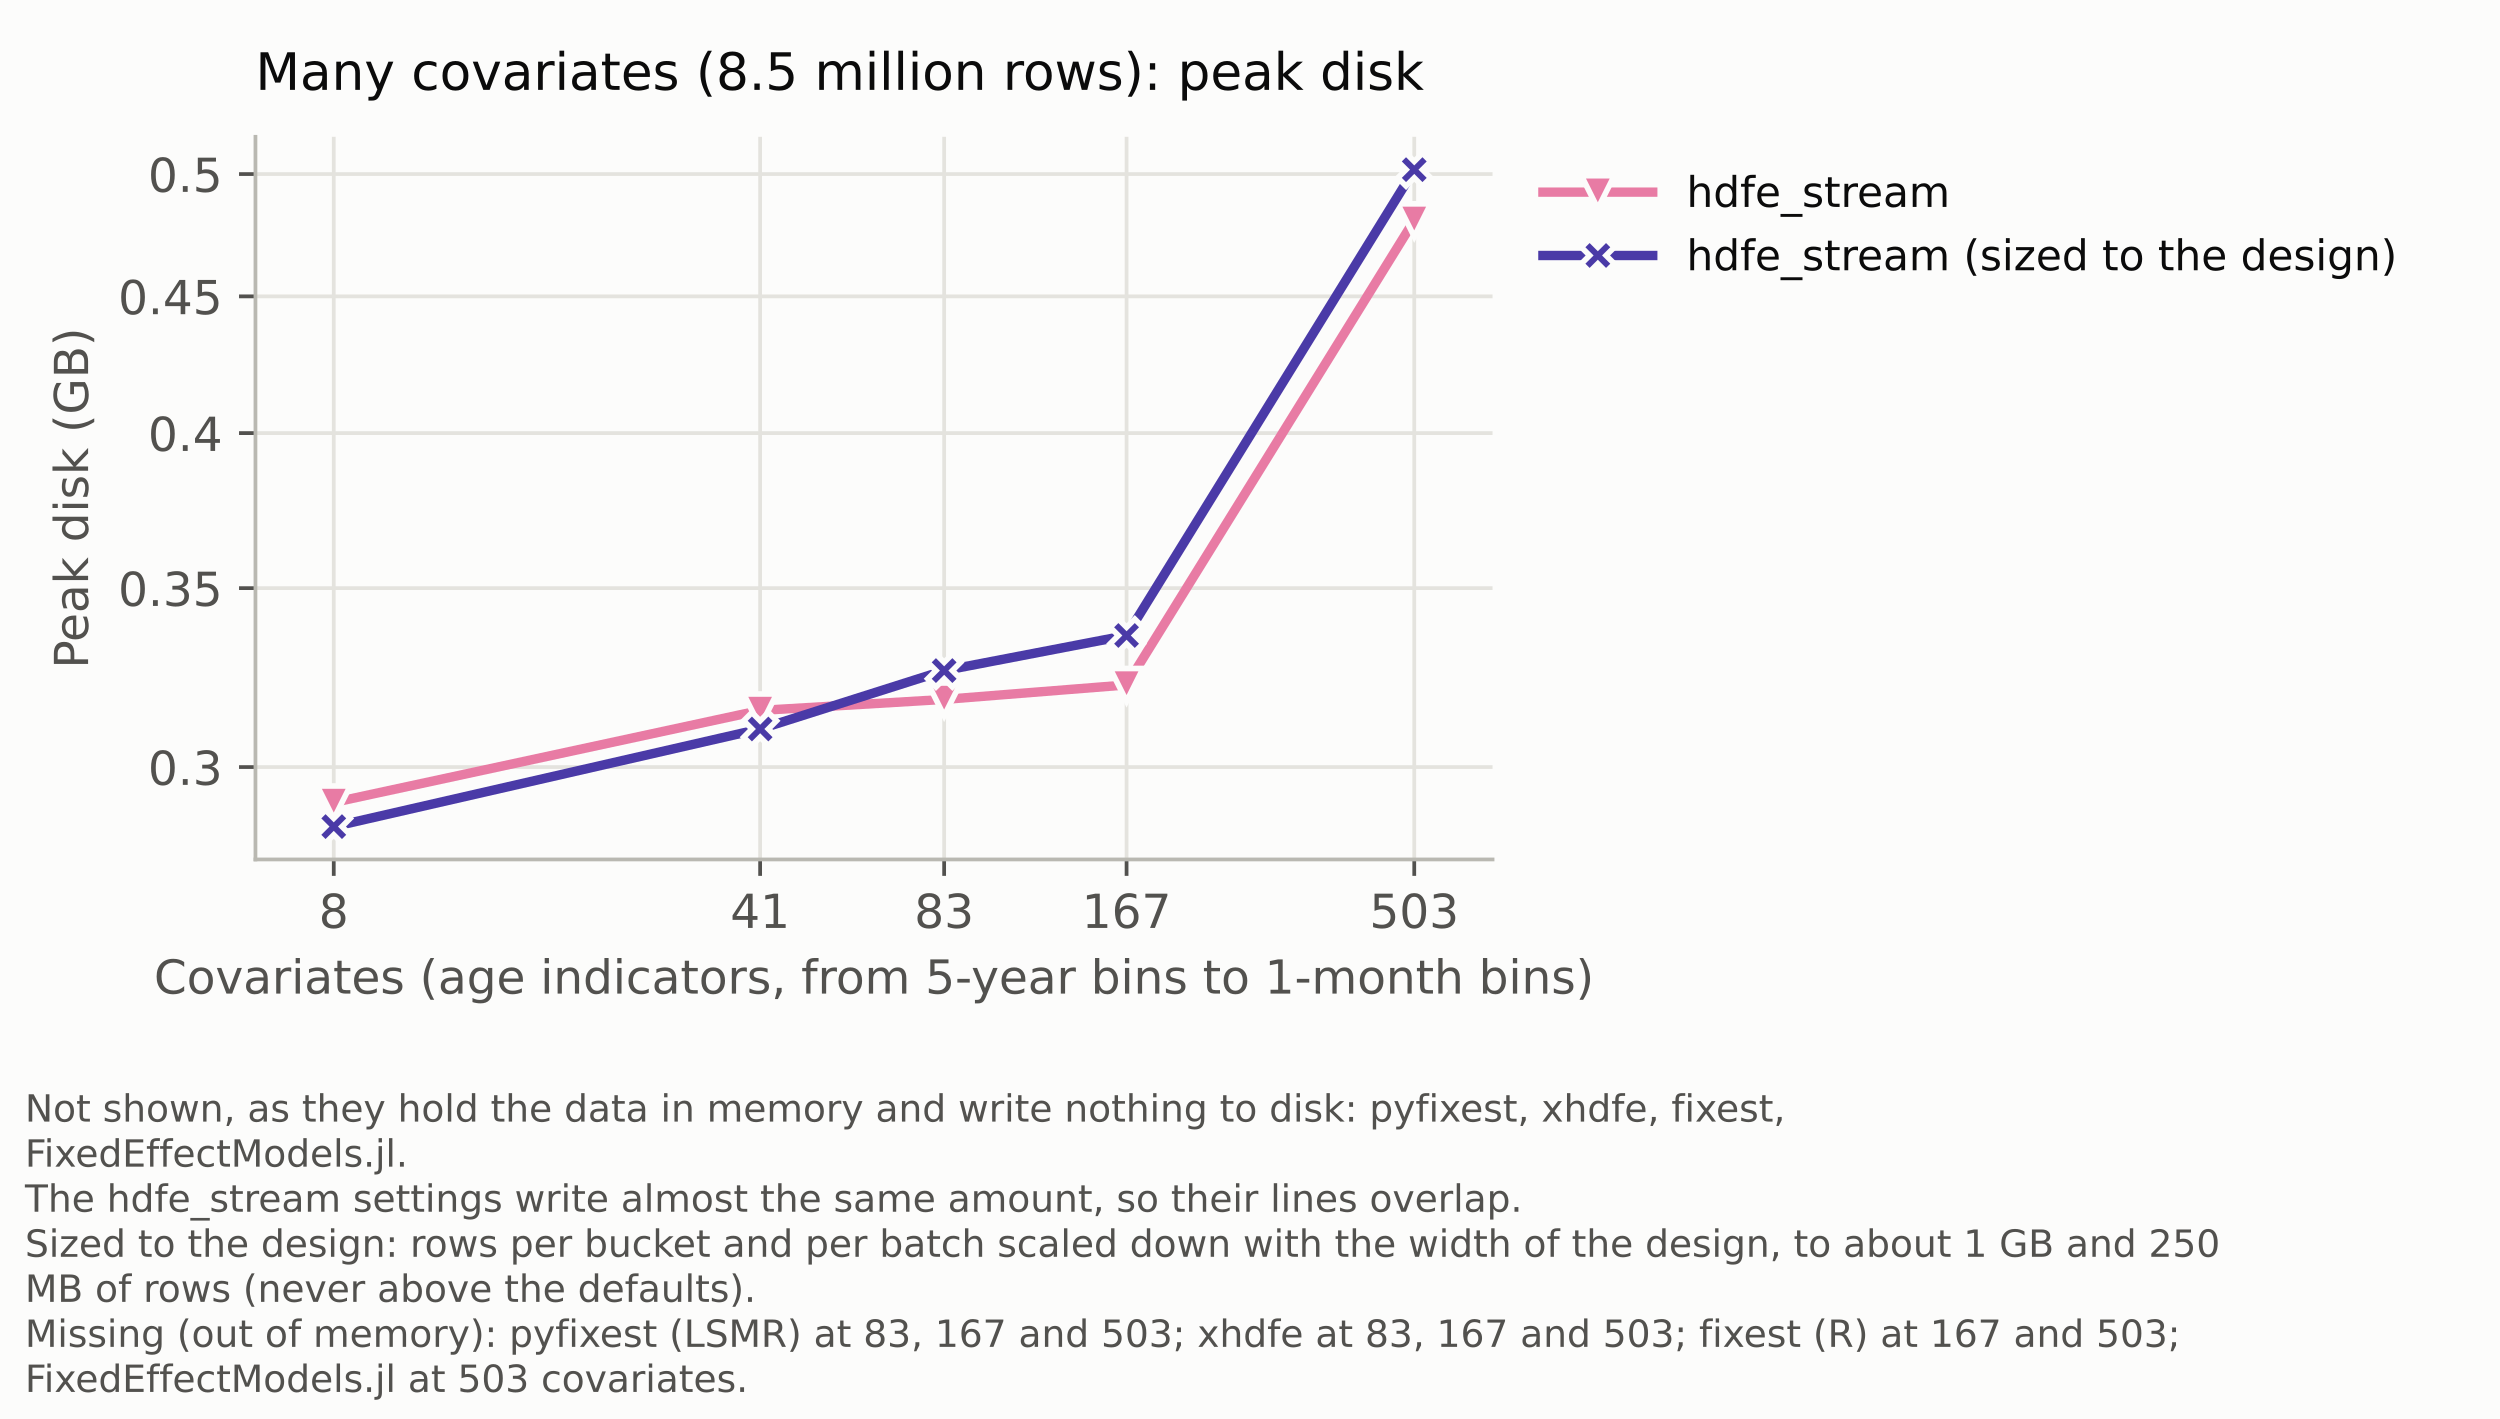
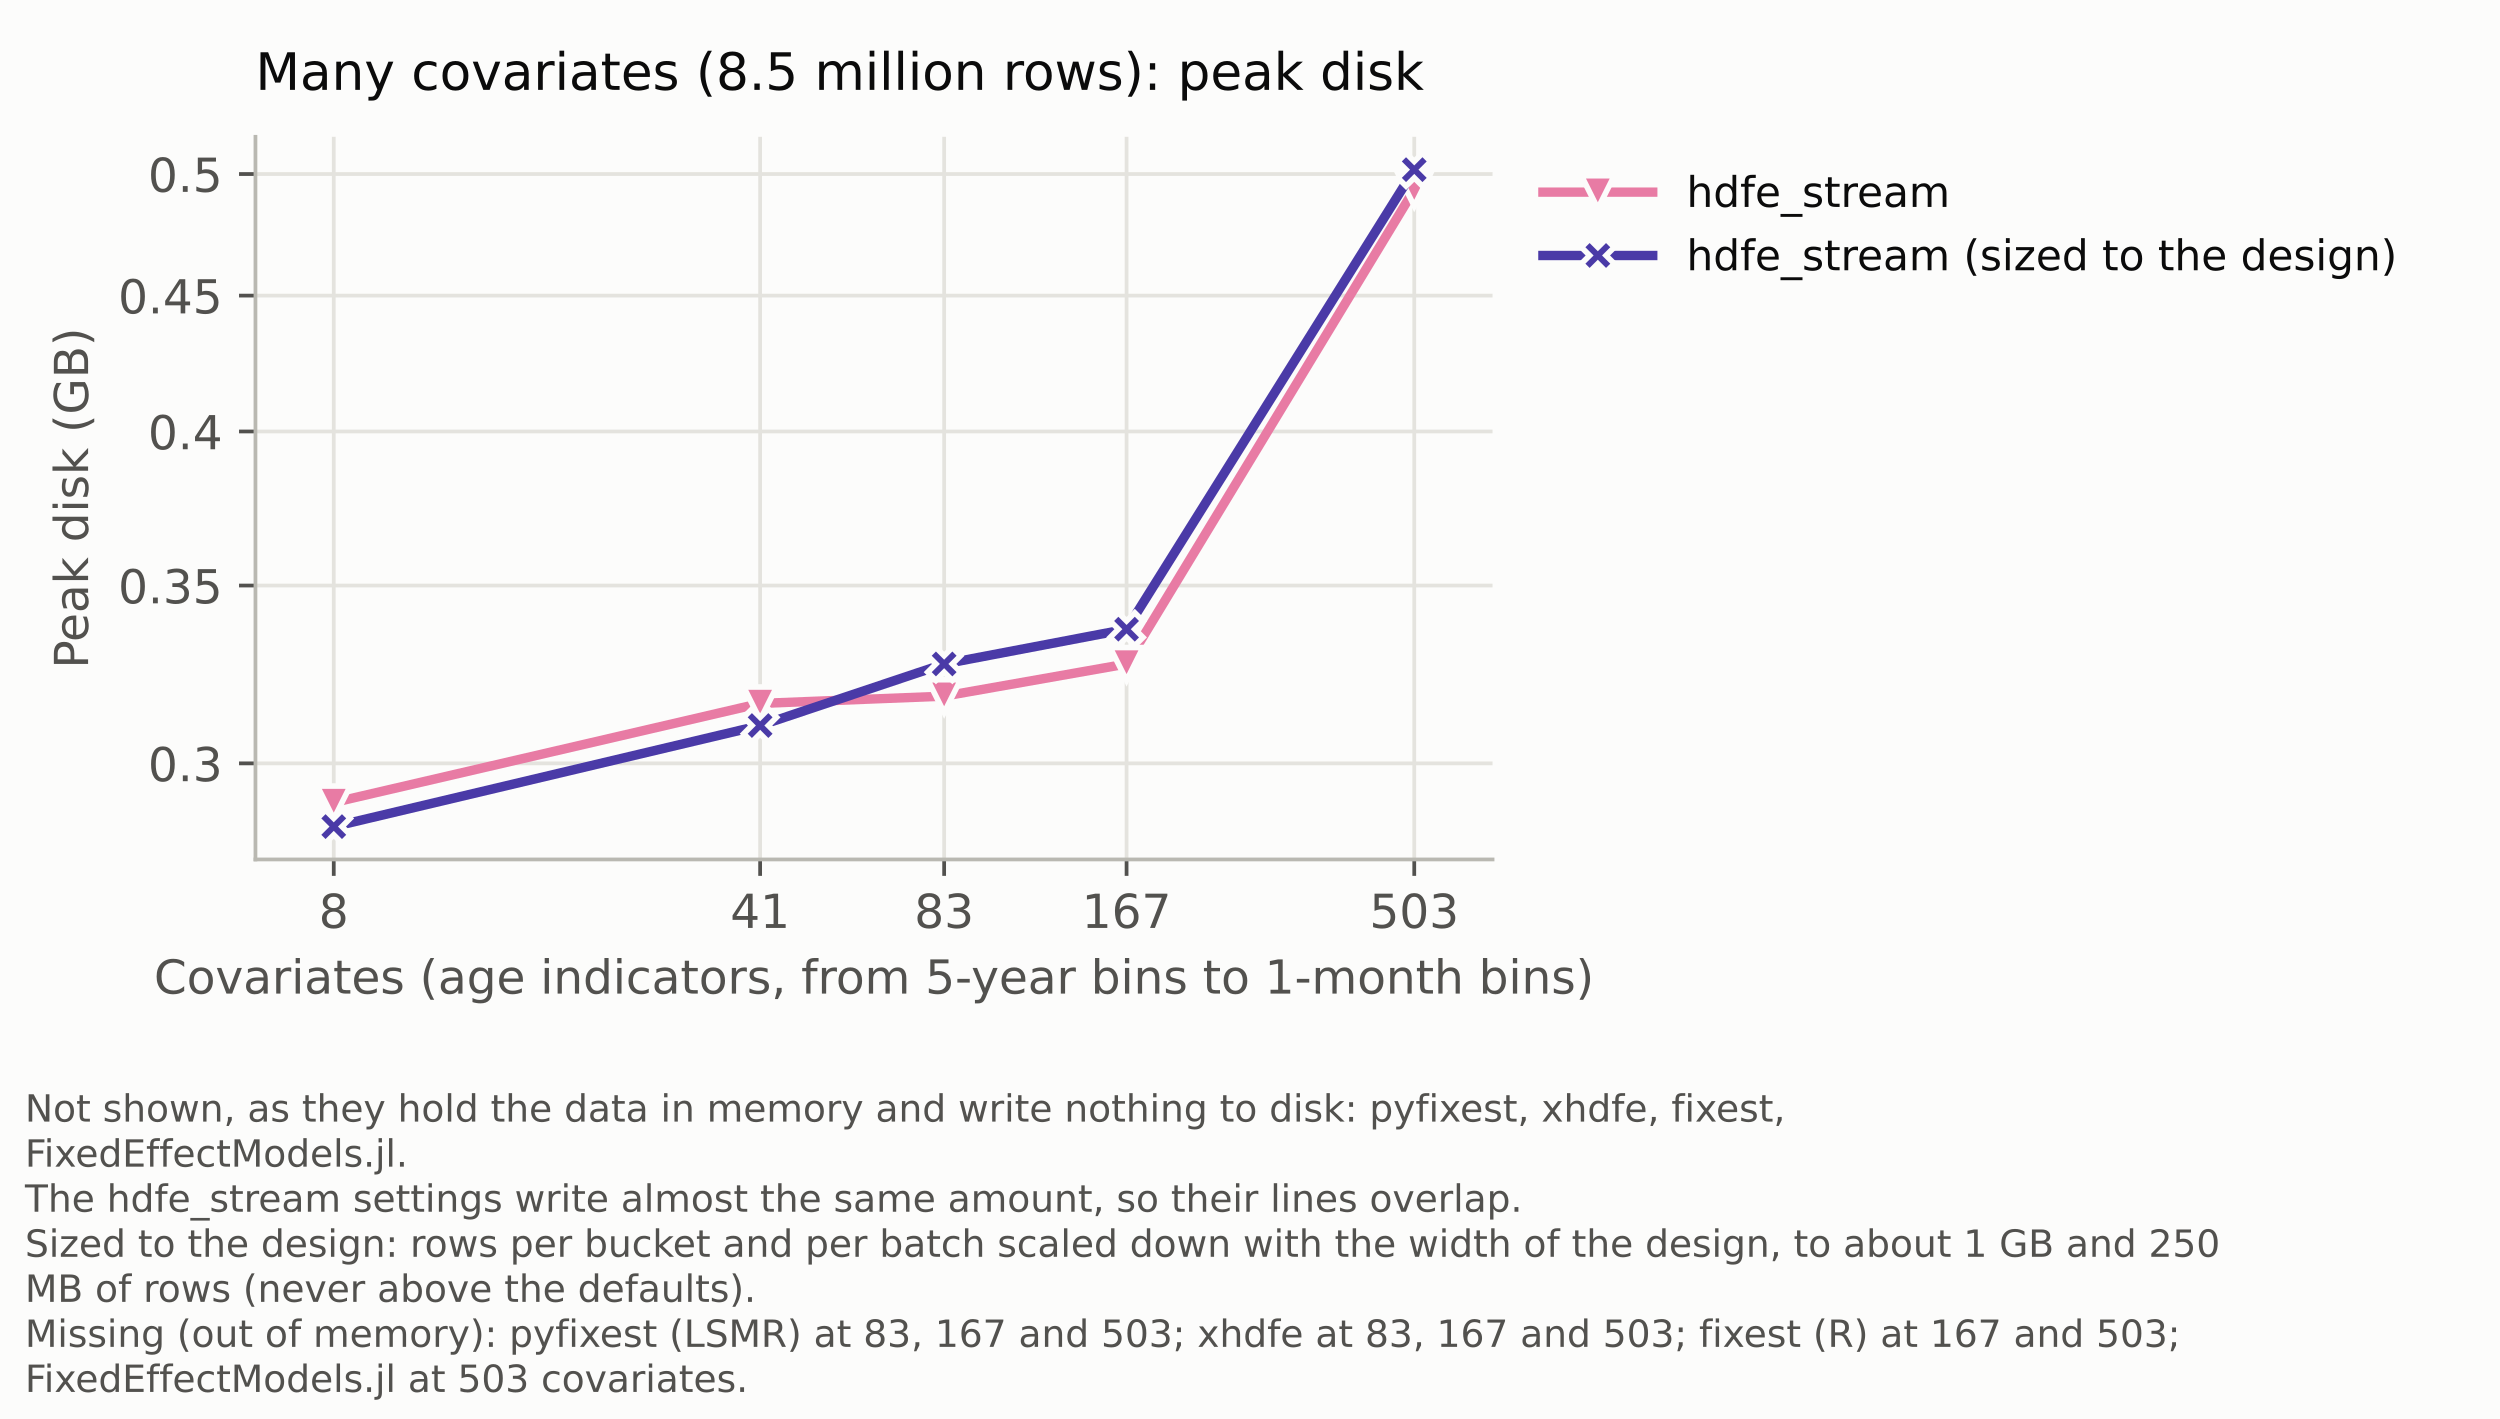
<svg xmlns="http://www.w3.org/2000/svg" xmlns:xlink="http://www.w3.org/1999/xlink" width="532.8pt" height="302.4pt" viewBox="0 0 532.8 302.4" version="1.1">
  <defs>
    <style type="text/css">*{stroke-linejoin: round; stroke-linecap: butt}</style>
  </defs>
  <g id="figure_1">
    <g id="patch_1">
      <path d="M 0 302.4  L 532.8 302.4  L 532.8 0  L 0 0  z " style="fill: #fcfcfb" />
    </g>
    <g id="axes_1">
      <g id="patch_2">
        <path d="M 54.442 183.166  L 318.093 183.166  L 318.093 29.157  L 54.442 29.157  z " style="fill: #fcfcfb" />
      </g>
      <g id="matplotlib.axis_1">
        <g id="xtick_1">
          <g id="line2d_1">
            <path d="M 71.13 183.166  L 71.13 29.157  " clip-path="url(#pb4ddc8c47e)" style="fill: none; stroke: #e4e3de; stroke-width: 0.8; stroke-linecap: square" />
          </g>
          <g id="line2d_2">
            <defs>
              <path id="m8ed865f432" d="M 0 0  L 0 3.5  " style="stroke: #52514e; stroke-width: 0.8" />
            </defs>
            <g>
              <use xlink:href="#m8ed865f432" x="71.13" y="183.166" style="fill: #52514e; stroke: #52514e; stroke-width: 0.8" />
            </g>
          </g>
          <g id="text_1">
            <text style="font-size: 10px; font-family: 'DejaVu Sans', 'Bitstream Vera Sans', 'Computer Modern Sans Serif', 'Lucida Grande', 'Verdana', 'Geneva', 'Lucid', 'Arial', 'Helvetica', 'Avant Garde', sans-serif; text-anchor: middle; fill: #52514e" x="71.13" y="197.763" transform="rotate(-0 71.13015 197.7633)">8</text>
          </g>
        </g>
        <g id="xtick_2">
          <g id="line2d_3">
            <path d="M 161.999 183.166  L 161.999 29.157  " clip-path="url(#pb4ddc8c47e)" style="fill: none; stroke: #e4e3de; stroke-width: 0.8; stroke-linecap: square" />
          </g>
          <g id="line2d_4">
            <g>
              <use xlink:href="#m8ed865f432" x="161.999" y="183.166" style="fill: #52514e; stroke: #52514e; stroke-width: 0.8" />
            </g>
          </g>
          <g id="text_2">
            <text style="font-size: 10px; font-family: 'DejaVu Sans', 'Bitstream Vera Sans', 'Computer Modern Sans Serif', 'Lucida Grande', 'Verdana', 'Geneva', 'Lucid', 'Arial', 'Helvetica', 'Avant Garde', sans-serif; text-anchor: middle; fill: #52514e" x="161.999" y="197.763" transform="rotate(-0 161.9987 197.7633)">41</text>
          </g>
        </g>
        <g id="xtick_3">
          <g id="line2d_5">
            <path d="M 201.216 183.166  L 201.216 29.157  " clip-path="url(#pb4ddc8c47e)" style="fill: none; stroke: #e4e3de; stroke-width: 0.8; stroke-linecap: square" />
          </g>
          <g id="line2d_6">
            <g>
              <use xlink:href="#m8ed865f432" x="201.216" y="183.166" style="fill: #52514e; stroke: #52514e; stroke-width: 0.8" />
            </g>
          </g>
          <g id="text_3">
            <text style="font-size: 10px; font-family: 'DejaVu Sans', 'Bitstream Vera Sans', 'Computer Modern Sans Serif', 'Lucida Grande', 'Verdana', 'Geneva', 'Lucid', 'Arial', 'Helvetica', 'Avant Garde', sans-serif; text-anchor: middle; fill: #52514e" x="201.216" y="197.763" transform="rotate(-0 201.2163 197.7633)">83</text>
          </g>
        </g>
        <g id="xtick_4">
          <g id="line2d_7">
            <path d="M 240.094 183.166  L 240.094 29.157  " clip-path="url(#pb4ddc8c47e)" style="fill: none; stroke: #e4e3de; stroke-width: 0.8; stroke-linecap: square" />
          </g>
          <g id="line2d_8">
            <g>
              <use xlink:href="#m8ed865f432" x="240.094" y="183.166" style="fill: #52514e; stroke: #52514e; stroke-width: 0.8" />
            </g>
          </g>
          <g id="text_4">
            <text style="font-size: 10px; font-family: 'DejaVu Sans', 'Bitstream Vera Sans', 'Computer Modern Sans Serif', 'Lucida Grande', 'Verdana', 'Geneva', 'Lucid', 'Arial', 'Helvetica', 'Avant Garde', sans-serif; text-anchor: middle; fill: #52514e" x="240.094" y="197.763" transform="rotate(-0 240.0938 197.7633)">167</text>
          </g>
        </g>
        <g id="xtick_5">
          <g id="line2d_9">
            <path d="M 301.405 183.166  L 301.405 29.157  " clip-path="url(#pb4ddc8c47e)" style="fill: none; stroke: #e4e3de; stroke-width: 0.8; stroke-linecap: square" />
          </g>
          <g id="line2d_10">
            <g>
              <use xlink:href="#m8ed865f432" x="301.405" y="183.166" style="fill: #52514e; stroke: #52514e; stroke-width: 0.8" />
            </g>
          </g>
          <g id="text_5">
            <text style="font-size: 10px; font-family: 'DejaVu Sans', 'Bitstream Vera Sans', 'Computer Modern Sans Serif', 'Lucida Grande', 'Verdana', 'Geneva', 'Lucid', 'Arial', 'Helvetica', 'Avant Garde', sans-serif; text-anchor: middle; fill: #52514e" x="301.405" y="197.763" transform="rotate(-0 301.4055 197.7633)">503</text>
          </g>
        </g>
        <g id="text_6">
          <text style="font-size: 10px; font-family: 'DejaVu Sans', 'Bitstream Vera Sans', 'Computer Modern Sans Serif', 'Lucida Grande', 'Verdana', 'Geneva', 'Lucid', 'Arial', 'Helvetica', 'Avant Garde', sans-serif; text-anchor: middle; fill: #52514e" x="186.268" y="211.764" transform="rotate(-0 186.2678 211.7641)">Covariates (age indicators, from 5-year bins to 1-month bins)</text>
        </g>
      </g>
      <g id="matplotlib.axis_2">
        <g id="ytick_1">
          <g id="line2d_11">
-             <path d="M 54.442 163.475  L 318.093 163.475  " clip-path="url(#pb4ddc8c47e)" style="fill: none; stroke: #e4e3de; stroke-width: 0.8; stroke-linecap: square" />
+             <path d="M 54.442 162.689  L 318.093 162.689  " clip-path="url(#pb4ddc8c47e)" style="fill: none; stroke: #e4e3de; stroke-width: 0.8; stroke-linecap: square" />
          </g>
          <g id="line2d_12">
            <defs>
              <path id="mcf4f93b4a9" d="M 0 0  L -3.5 0  " style="stroke: #52514e; stroke-width: 0.8" />
            </defs>
            <g>
-               <use xlink:href="#mcf4f93b4a9" x="54.442" y="163.475" style="fill: #52514e; stroke: #52514e; stroke-width: 0.8" />
+               <use xlink:href="#mcf4f93b4a9" x="54.442" y="162.689" style="fill: #52514e; stroke: #52514e; stroke-width: 0.8" />
            </g>
          </g>
          <g id="text_7">
-             <text style="font-size: 10px; font-family: 'DejaVu Sans', 'Bitstream Vera Sans', 'Computer Modern Sans Serif', 'Lucida Grande', 'Verdana', 'Geneva', 'Lucid', 'Arial', 'Helvetica', 'Avant Garde', sans-serif; text-anchor: end; fill: #52514e" x="47.442" y="167.274" transform="rotate(-0 47.44234 167.2741)">0.3</text>
+             <text style="font-size: 10px; font-family: 'DejaVu Sans', 'Bitstream Vera Sans', 'Computer Modern Sans Serif', 'Lucida Grande', 'Verdana', 'Geneva', 'Lucid', 'Arial', 'Helvetica', 'Avant Garde', sans-serif; text-anchor: end; fill: #52514e" x="47.442" y="166.488" transform="rotate(-0 47.44234 166.4882)">0.3</text>
          </g>
        </g>
        <g id="ytick_2">
          <g id="line2d_13">
-             <path d="M 54.442 125.338  L 318.093 125.338  " clip-path="url(#pb4ddc8c47e)" style="fill: none; stroke: #e4e3de; stroke-width: 0.8; stroke-linecap: square" />
+             <path d="M 54.442 124.788  L 318.093 124.788  " clip-path="url(#pb4ddc8c47e)" style="fill: none; stroke: #e4e3de; stroke-width: 0.8; stroke-linecap: square" />
          </g>
          <g id="line2d_14">
            <g>
-               <use xlink:href="#mcf4f93b4a9" x="54.442" y="125.338" style="fill: #52514e; stroke: #52514e; stroke-width: 0.8" />
+               <use xlink:href="#mcf4f93b4a9" x="54.442" y="124.788" style="fill: #52514e; stroke: #52514e; stroke-width: 0.8" />
            </g>
          </g>
          <g id="text_8">
-             <text style="font-size: 10px; font-family: 'DejaVu Sans', 'Bitstream Vera Sans', 'Computer Modern Sans Serif', 'Lucida Grande', 'Verdana', 'Geneva', 'Lucid', 'Arial', 'Helvetica', 'Avant Garde', sans-serif; text-anchor: end; fill: #52514e" x="47.442" y="129.137" transform="rotate(-0 47.44234 129.1369)">0.35</text>
+             <text style="font-size: 10px; font-family: 'DejaVu Sans', 'Bitstream Vera Sans', 'Computer Modern Sans Serif', 'Lucida Grande', 'Verdana', 'Geneva', 'Lucid', 'Arial', 'Helvetica', 'Avant Garde', sans-serif; text-anchor: end; fill: #52514e" x="47.442" y="128.586" transform="rotate(-0 47.44234 128.5864)">0.35</text>
          </g>
        </g>
        <g id="ytick_3">
          <g id="line2d_15">
-             <path d="M 54.442 92.302  L 318.093 92.302  " clip-path="url(#pb4ddc8c47e)" style="fill: none; stroke: #e4e3de; stroke-width: 0.8; stroke-linecap: square" />
+             <path d="M 54.442 91.956  L 318.093 91.956  " clip-path="url(#pb4ddc8c47e)" style="fill: none; stroke: #e4e3de; stroke-width: 0.8; stroke-linecap: square" />
          </g>
          <g id="line2d_16">
            <g>
-               <use xlink:href="#mcf4f93b4a9" x="54.442" y="92.302" style="fill: #52514e; stroke: #52514e; stroke-width: 0.8" />
+               <use xlink:href="#mcf4f93b4a9" x="54.442" y="91.956" style="fill: #52514e; stroke: #52514e; stroke-width: 0.8" />
            </g>
          </g>
          <g id="text_9">
-             <text style="font-size: 10px; font-family: 'DejaVu Sans', 'Bitstream Vera Sans', 'Computer Modern Sans Serif', 'Lucida Grande', 'Verdana', 'Geneva', 'Lucid', 'Arial', 'Helvetica', 'Avant Garde', sans-serif; text-anchor: end; fill: #52514e" x="47.442" y="96.101" transform="rotate(-0 47.44234 96.10105)">0.4</text>
+             <text style="font-size: 10px; font-family: 'DejaVu Sans', 'Bitstream Vera Sans', 'Computer Modern Sans Serif', 'Lucida Grande', 'Verdana', 'Geneva', 'Lucid', 'Arial', 'Helvetica', 'Avant Garde', sans-serif; text-anchor: end; fill: #52514e" x="47.442" y="95.754" transform="rotate(-0 47.44234 95.75448)">0.4</text>
          </g>
        </g>
        <g id="ytick_4">
          <g id="line2d_17">
-             <path d="M 54.442 63.163  L 318.093 63.163  " clip-path="url(#pb4ddc8c47e)" style="fill: none; stroke: #e4e3de; stroke-width: 0.8; stroke-linecap: square" />
+             <path d="M 54.442 62.996  L 318.093 62.996  " clip-path="url(#pb4ddc8c47e)" style="fill: none; stroke: #e4e3de; stroke-width: 0.8; stroke-linecap: square" />
          </g>
          <g id="line2d_18">
            <g>
-               <use xlink:href="#mcf4f93b4a9" x="54.442" y="63.163" style="fill: #52514e; stroke: #52514e; stroke-width: 0.8" />
+               <use xlink:href="#mcf4f93b4a9" x="54.442" y="62.996" style="fill: #52514e; stroke: #52514e; stroke-width: 0.8" />
            </g>
          </g>
          <g id="text_10">
-             <text style="font-size: 10px; font-family: 'DejaVu Sans', 'Bitstream Vera Sans', 'Computer Modern Sans Serif', 'Lucida Grande', 'Verdana', 'Geneva', 'Lucid', 'Arial', 'Helvetica', 'Avant Garde', sans-serif; text-anchor: end; fill: #52514e" x="47.442" y="66.961" transform="rotate(-0 47.44234 66.96133)">0.45</text>
+             <text style="font-size: 10px; font-family: 'DejaVu Sans', 'Bitstream Vera Sans', 'Computer Modern Sans Serif', 'Lucida Grande', 'Verdana', 'Geneva', 'Lucid', 'Arial', 'Helvetica', 'Avant Garde', sans-serif; text-anchor: end; fill: #52514e" x="47.442" y="66.795" transform="rotate(-0 47.44234 66.79464)">0.45</text>
          </g>
        </g>
        <g id="ytick_5">
          <g id="line2d_19">
-             <path d="M 54.442 37.096  L 318.093 37.096  " clip-path="url(#pb4ddc8c47e)" style="fill: none; stroke: #e4e3de; stroke-width: 0.8; stroke-linecap: square" />
+             <path d="M 54.442 37.09  L 318.093 37.09  " clip-path="url(#pb4ddc8c47e)" style="fill: none; stroke: #e4e3de; stroke-width: 0.8; stroke-linecap: square" />
          </g>
          <g id="line2d_20">
            <g>
-               <use xlink:href="#mcf4f93b4a9" x="54.442" y="37.096" style="fill: #52514e; stroke: #52514e; stroke-width: 0.8" />
+               <use xlink:href="#mcf4f93b4a9" x="54.442" y="37.09" style="fill: #52514e; stroke: #52514e; stroke-width: 0.8" />
            </g>
          </g>
          <g id="text_11">
-             <text style="font-size: 10px; font-family: 'DejaVu Sans', 'Bitstream Vera Sans', 'Computer Modern Sans Serif', 'Lucida Grande', 'Verdana', 'Geneva', 'Lucid', 'Arial', 'Helvetica', 'Avant Garde', sans-serif; text-anchor: end; fill: #52514e" x="47.442" y="40.895" transform="rotate(-0 47.44234 40.89497)">0.5</text>
+             <text style="font-size: 10px; font-family: 'DejaVu Sans', 'Bitstream Vera Sans', 'Computer Modern Sans Serif', 'Lucida Grande', 'Verdana', 'Geneva', 'Lucid', 'Arial', 'Helvetica', 'Avant Garde', sans-serif; text-anchor: end; fill: #52514e" x="47.442" y="40.889" transform="rotate(-0 47.44234 40.88918)">0.5</text>
          </g>
        </g>
        <g id="text_12">
          <text style="font-size: 10px; font-family: 'DejaVu Sans', 'Bitstream Vera Sans', 'Computer Modern Sans Serif', 'Lucida Grande', 'Verdana', 'Geneva', 'Lucid', 'Arial', 'Helvetica', 'Avant Garde', sans-serif; text-anchor: middle; fill: #52514e" x="18.774" y="106.162" transform="rotate(-90 18.77437 106.1615)">Peak disk (GB)</text>
        </g>
      </g>
      <g id="patch_3">
        <path d="M 54.442 183.166  L 54.442 29.157  " style="fill: none; stroke: #b9b8b1; stroke-width: 0.8; stroke-linejoin: miter; stroke-linecap: square" />
      </g>
      <g id="patch_4">
        <path d="M 54.442 183.166  L 318.093 183.166  " style="fill: none; stroke: #b9b8b1; stroke-width: 0.8; stroke-linejoin: miter; stroke-linecap: square" />
      </g>
      <g id="line2d_21">
-         <path d="M 71.13 171.011  L 161.999 151.404  L 201.216 149.059  L 240.094 145.967  L 301.405 46.938  " clip-path="url(#pb4ddc8c47e)" style="fill: none; stroke: #e87ba4; stroke-width: 2; stroke-linecap: square" />
+         <path d="M 71.13 171.025  L 161.999 149.914  L 201.216 148.362  L 240.094 141.5  L 301.405 40.407  " clip-path="url(#pb4ddc8c47e)" style="fill: none; stroke: #e87ba4; stroke-width: 2; stroke-linecap: square" />
        <defs>
          <path id="m9a6e6bebf3" d="M -0 3.5  L 3.5 -3.5  L -3.5 -3.5  z " style="stroke: #fcfcfb; stroke-width: 1.2; stroke-linejoin: miter" />
        </defs>
        <g clip-path="url(#pb4ddc8c47e)">
-           <use xlink:href="#m9a6e6bebf3" x="71.13" y="171.011" style="fill: #e87ba4; stroke: #fcfcfb; stroke-width: 1.2; stroke-linejoin: miter" />
-           <use xlink:href="#m9a6e6bebf3" x="161.999" y="151.404" style="fill: #e87ba4; stroke: #fcfcfb; stroke-width: 1.2; stroke-linejoin: miter" />
-           <use xlink:href="#m9a6e6bebf3" x="201.216" y="149.059" style="fill: #e87ba4; stroke: #fcfcfb; stroke-width: 1.2; stroke-linejoin: miter" />
-           <use xlink:href="#m9a6e6bebf3" x="240.094" y="145.967" style="fill: #e87ba4; stroke: #fcfcfb; stroke-width: 1.2; stroke-linejoin: miter" />
-           <use xlink:href="#m9a6e6bebf3" x="301.405" y="46.938" style="fill: #e87ba4; stroke: #fcfcfb; stroke-width: 1.2; stroke-linejoin: miter" />
+           <use xlink:href="#m9a6e6bebf3" x="71.13" y="171.025" style="fill: #e87ba4; stroke: #fcfcfb; stroke-width: 1.2; stroke-linejoin: miter" />
+           <use xlink:href="#m9a6e6bebf3" x="161.999" y="149.914" style="fill: #e87ba4; stroke: #fcfcfb; stroke-width: 1.2; stroke-linejoin: miter" />
+           <use xlink:href="#m9a6e6bebf3" x="201.216" y="148.362" style="fill: #e87ba4; stroke: #fcfcfb; stroke-width: 1.2; stroke-linejoin: miter" />
+           <use xlink:href="#m9a6e6bebf3" x="240.094" y="141.5" style="fill: #e87ba4; stroke: #fcfcfb; stroke-width: 1.2; stroke-linejoin: miter" />
+           <use xlink:href="#m9a6e6bebf3" x="301.405" y="40.407" style="fill: #e87ba4; stroke: #fcfcfb; stroke-width: 1.2; stroke-linejoin: miter" />
        </g>
      </g>
      <g id="line2d_22">
-         <path d="M 71.13 176.165  L 161.999 155.363  L 201.216 142.912  L 240.094 135.438  L 301.405 36.158  " clip-path="url(#pb4ddc8c47e)" style="fill: none; stroke: #4a3aa7; stroke-width: 2; stroke-linecap: square" />
+         <path d="M 71.13 176.165  L 161.999 154.627  L 201.216 141.5  L 240.094 134.094  L 301.405 36.158  " clip-path="url(#pb4ddc8c47e)" style="fill: none; stroke: #4a3aa7; stroke-width: 2; stroke-linecap: square" />
        <defs>
          <path id="m1806be16ce" d="M -1.75 3.5  L 0 1.75  L 1.75 3.5  L 3.5 1.75  L 1.75 0  L 3.5 -1.75  L 1.75 -3.5  L 0 -1.75  L -1.75 -3.5  L -3.5 -1.75  L -1.75 0  L -3.5 1.75  z " style="stroke: #fcfcfb; stroke-width: 1.2; stroke-linejoin: miter" />
        </defs>
        <g clip-path="url(#pb4ddc8c47e)">
          <use xlink:href="#m1806be16ce" x="71.13" y="176.165" style="fill: #4a3aa7; stroke: #fcfcfb; stroke-width: 1.2; stroke-linejoin: miter" />
-           <use xlink:href="#m1806be16ce" x="161.999" y="155.363" style="fill: #4a3aa7; stroke: #fcfcfb; stroke-width: 1.2; stroke-linejoin: miter" />
-           <use xlink:href="#m1806be16ce" x="201.216" y="142.912" style="fill: #4a3aa7; stroke: #fcfcfb; stroke-width: 1.2; stroke-linejoin: miter" />
-           <use xlink:href="#m1806be16ce" x="240.094" y="135.438" style="fill: #4a3aa7; stroke: #fcfcfb; stroke-width: 1.2; stroke-linejoin: miter" />
+           <use xlink:href="#m1806be16ce" x="161.999" y="154.627" style="fill: #4a3aa7; stroke: #fcfcfb; stroke-width: 1.2; stroke-linejoin: miter" />
+           <use xlink:href="#m1806be16ce" x="201.216" y="141.5" style="fill: #4a3aa7; stroke: #fcfcfb; stroke-width: 1.2; stroke-linejoin: miter" />
+           <use xlink:href="#m1806be16ce" x="240.094" y="134.094" style="fill: #4a3aa7; stroke: #fcfcfb; stroke-width: 1.2; stroke-linejoin: miter" />
          <use xlink:href="#m1806be16ce" x="301.405" y="36.158" style="fill: #4a3aa7; stroke: #fcfcfb; stroke-width: 1.2; stroke-linejoin: miter" />
        </g>
      </g>
      <g id="text_13">
        <text style="font-size: 11px; font-family: 'DejaVu Sans', 'Bitstream Vera Sans', 'Computer Modern Sans Serif', 'Lucida Grande', 'Verdana', 'Geneva', 'Lucid', 'Arial', 'Helvetica', 'Avant Garde', sans-serif; text-anchor: start; fill: #0b0b0b" x="54.442" y="19.157" transform="rotate(-0 54.44234 19.15742)">Many covariates (8.5 million rows): peak disk</text>
      </g>
      <g id="legend_1">
        <g id="line2d_23">
          <path d="M 328.83 40.946  L 340.53 40.946  L 352.23 40.946  " style="fill: none; stroke: #e87ba4; stroke-width: 2; stroke-linecap: square" />
          <g>
            <use xlink:href="#m9a6e6bebf3" x="340.53" y="40.946" style="fill: #e87ba4; stroke: #fcfcfb; stroke-width: 1.2; stroke-linejoin: miter" />
          </g>
        </g>
        <g id="text_14">
          <text style="font-size: 9px; font-family: 'DejaVu Sans', 'Bitstream Vera Sans', 'Computer Modern Sans Serif', 'Lucida Grande', 'Verdana', 'Geneva', 'Lucid', 'Arial', 'Helvetica', 'Avant Garde', sans-serif; text-anchor: start; fill: #0b0b0b" x="359.43" y="44.096" transform="rotate(-0 359.4298 44.09602)">hdfe_stream</text>
        </g>
        <g id="line2d_24">
          <path d="M 328.83 54.447  L 340.53 54.447  L 352.23 54.447  " style="fill: none; stroke: #4a3aa7; stroke-width: 2; stroke-linecap: square" />
          <g>
            <use xlink:href="#m1806be16ce" x="340.53" y="54.447" style="fill: #4a3aa7; stroke: #fcfcfb; stroke-width: 1.2; stroke-linejoin: miter" />
          </g>
        </g>
        <g id="text_15">
          <text style="font-size: 9px; font-family: 'DejaVu Sans', 'Bitstream Vera Sans', 'Computer Modern Sans Serif', 'Lucida Grande', 'Verdana', 'Geneva', 'Lucid', 'Arial', 'Helvetica', 'Avant Garde', sans-serif; text-anchor: start; fill: #0b0b0b" x="359.43" y="57.597" transform="rotate(-0 359.4298 57.59672)">hdfe_stream (sized to the design)</text>
        </g>
      </g>
    </g>
    <g id="text_16">
      <text style="font-size: 8px; font-family: 'DejaVu Sans', 'Bitstream Vera Sans', 'Computer Modern Sans Serif', 'Lucida Grande', 'Verdana', 'Geneva', 'Lucid', 'Arial', 'Helvetica', 'Avant Garde', sans-serif; fill: #52514e" transform="translate(5.328 239.0402)">Not shown, as they hold the data in memory and write nothing to disk: pyfixest, xhdfe, fixest,</text>
      <text style="font-size: 8px; font-family: 'DejaVu Sans', 'Bitstream Vera Sans', 'Computer Modern Sans Serif', 'Lucida Grande', 'Verdana', 'Geneva', 'Lucid', 'Arial', 'Helvetica', 'Avant Garde', sans-serif; fill: #52514e" transform="translate(5.328 248.6424)">FixedEffectModels.jl.</text>
      <text style="font-size: 8px; font-family: 'DejaVu Sans', 'Bitstream Vera Sans', 'Computer Modern Sans Serif', 'Lucida Grande', 'Verdana', 'Geneva', 'Lucid', 'Arial', 'Helvetica', 'Avant Garde', sans-serif; fill: #52514e" transform="translate(5.328 258.2446)">The hdfe_stream settings write almost the same amount, so their lines overlap.</text>
      <text style="font-size: 8px; font-family: 'DejaVu Sans', 'Bitstream Vera Sans', 'Computer Modern Sans Serif', 'Lucida Grande', 'Verdana', 'Geneva', 'Lucid', 'Arial', 'Helvetica', 'Avant Garde', sans-serif; fill: #52514e" transform="translate(5.328 267.8468)">Sized to the design: rows per bucket and per batch scaled down with the width of the design, to about 1 GB and 250</text>
      <text style="font-size: 8px; font-family: 'DejaVu Sans', 'Bitstream Vera Sans', 'Computer Modern Sans Serif', 'Lucida Grande', 'Verdana', 'Geneva', 'Lucid', 'Arial', 'Helvetica', 'Avant Garde', sans-serif; fill: #52514e" transform="translate(5.328 277.449)">MB of rows (never above the defaults).</text>
      <text style="font-size: 8px; font-family: 'DejaVu Sans', 'Bitstream Vera Sans', 'Computer Modern Sans Serif', 'Lucida Grande', 'Verdana', 'Geneva', 'Lucid', 'Arial', 'Helvetica', 'Avant Garde', sans-serif; fill: #52514e" transform="translate(5.328 287.0512)">Missing (out of memory): pyfixest (LSMR) at 83, 167 and 503; xhdfe at 83, 167 and 503; fixest (R) at 167 and 503;</text>
      <text style="font-size: 8px; font-family: 'DejaVu Sans', 'Bitstream Vera Sans', 'Computer Modern Sans Serif', 'Lucida Grande', 'Verdana', 'Geneva', 'Lucid', 'Arial', 'Helvetica', 'Avant Garde', sans-serif; fill: #52514e" transform="translate(5.328 296.6533)">FixedEffectModels.jl at 503 covariates.</text>
    </g>
  </g>
  <defs>
    <clipPath id="pb4ddc8c47e">
      <rect x="54.442" y="29.157" width="263.651" height="154.008" />
    </clipPath>
  </defs>
</svg>
